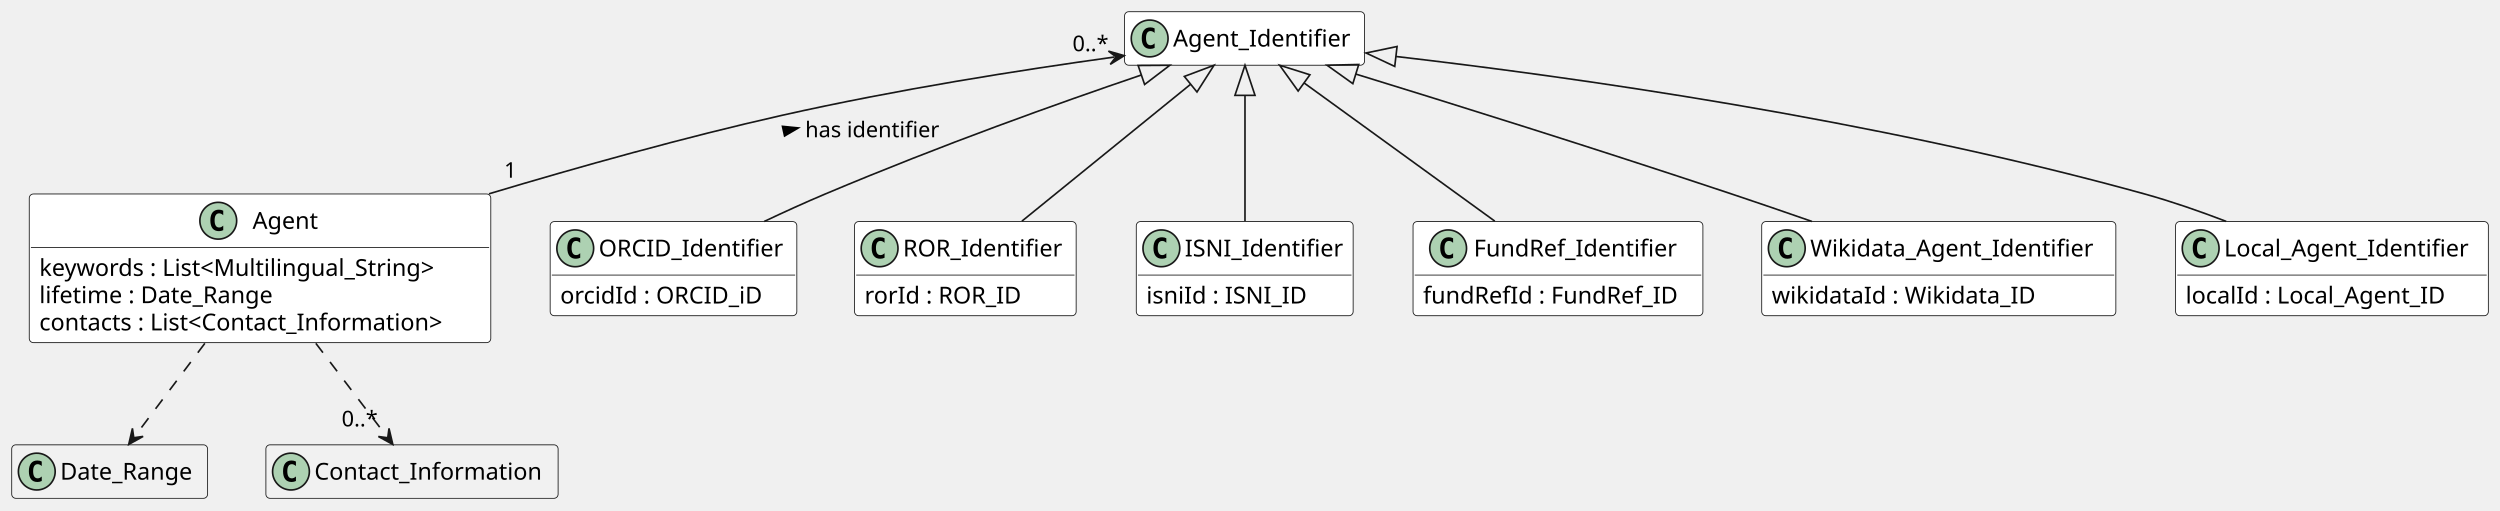
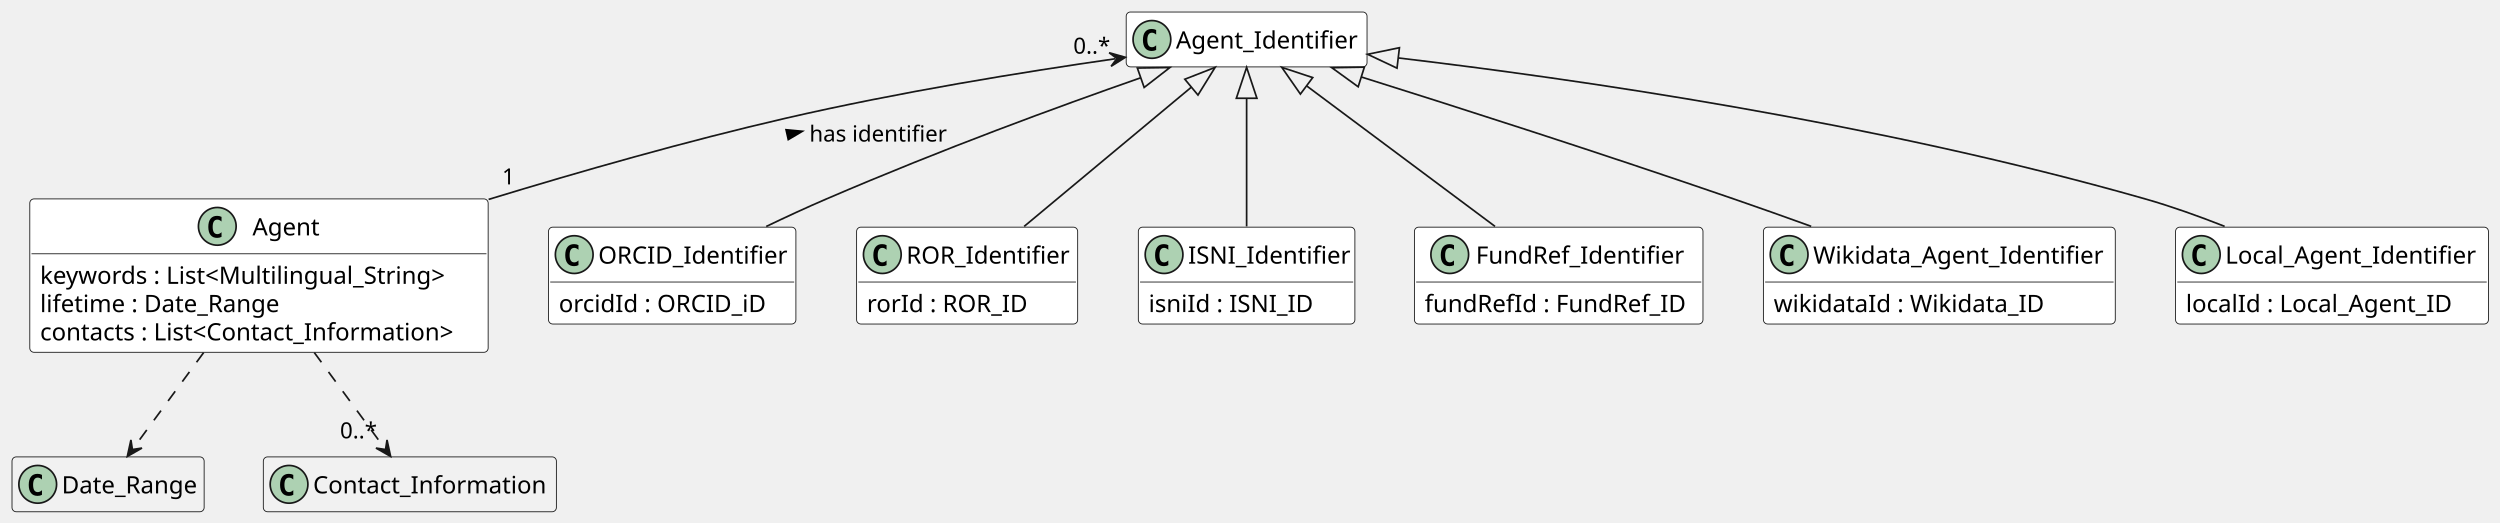
- <svg xmlns="http://www.w3.org/2000/svg" contentStyleType="text/css" data-diagram-type="CLASS" height="305px" preserveAspectRatio="none" style="width:1495px;height:305px;background:#FFFFFF;" version="1.1" viewBox="0 0 1495 305" width="1495px" zoomAndPan="magnify">
+ <svg xmlns="http://www.w3.org/2000/svg" contentStyleType="text/css" data-diagram-type="CLASS" height="305px" preserveAspectRatio="none" style="width:1458px;height:305px;background:#FFFFFF;" version="1.1" viewBox="0 0 1458 305" width="1458px" zoomAndPan="magnify">
  <defs />
  <g>
    <g class="entity" data-entity="Agent" data-source-line="10" data-uid="ent0002" id="entity_Agent">
-       <rect fill="#FFFFFF" height="88.891" rx="2.5" ry="2.5" style="stroke:#181818;stroke-width:0.5;" width="275.99" x="17.5" y="116" />
-       <ellipse cx="130.525" cy="132" fill="#ADD1B2" rx="11" ry="11" style="stroke:#181818;stroke-width:1;" />
-       <path d="M133.494,137.641 Q132.916,137.938 132.275,138.078 Q131.635,138.234 130.932,138.234 Q128.432,138.234 127.103,136.594 Q125.791,134.938 125.791,131.812 Q125.791,128.688 127.103,127.031 Q128.432,125.375 130.932,125.375 Q131.635,125.375 132.275,125.531 Q132.932,125.688 133.494,125.984 L133.494,128.703 Q132.869,128.125 132.275,127.859 Q131.682,127.578 131.057,127.578 Q129.713,127.578 129.025,128.656 Q128.338,129.719 128.338,131.812 Q128.338,133.906 129.025,134.984 Q129.713,136.047 131.057,136.047 Q131.682,136.047 132.275,135.781 Q132.869,135.5 133.494,134.922 L133.494,137.641 Z " fill="#000000" />
-       <text fill="#000000" font-family="sans-serif" font-size="14" lengthAdjust="spacing" textLength="41.44" x="151.025" y="136.847">Agent</text>
-       <line style="stroke:#181818;stroke-width:0.5;" x1="18.5" x2="292.49" y1="148" y2="148" />
-       <text fill="#000000" font-family="sans-serif" font-size="14" lengthAdjust="spacing" textLength="258.392" x="23.5" y="164.995">keywords : List&lt;Multilingual_String&gt;</text>
-       <text fill="#000000" font-family="sans-serif" font-size="14" lengthAdjust="spacing" textLength="151.71" x="23.5" y="181.292">lifetime : Date_Range</text>
-       <text fill="#000000" font-family="sans-serif" font-size="14" lengthAdjust="spacing" textLength="263.99" x="23.5" y="197.589">contacts : List&lt;Contact_Information&gt;</text>
+       <rect fill="#FFFFFF" height="89.465" rx="2.5" ry="2.5" style="stroke:#181818;stroke-width:0.5;" width="267.322" x="17.37" y="116" />
+       <ellipse cx="126.725" cy="132" fill="#ADD1B2" rx="11" ry="11" style="stroke:#181818;stroke-width:1;" />
+       <path d="M129.198,138.143 Q128.617,138.442 127.977,138.591 Q127.338,138.741 126.633,138.741 Q124.126,138.741 122.806,137.089 Q121.486,135.437 121.486,132.316 Q121.486,129.186 122.806,127.535 Q124.126,125.883 126.633,125.883 Q127.338,125.883 127.986,126.032 Q128.633,126.182 129.198,126.481 L129.198,129.203 Q128.567,128.622 127.973,128.352 Q127.38,128.083 126.749,128.083 Q125.404,128.083 124.719,129.149 Q124.035,130.216 124.035,132.316 Q124.035,134.408 124.719,135.474 Q125.404,136.541 126.749,136.541 Q127.38,136.541 127.973,136.271 Q128.567,136.001 129.198,135.42 Z " fill="#000000" />
+       <text fill="#000000" font-family="sans-serif" font-size="14" lengthAdjust="spacing" textLength="40.113" x="147.225" y="137.291">Agent</text>
+       <line style="stroke:#181818;stroke-width:0.5;" x1="18.37" x2="283.692" y1="148" y2="148" />
+       <text fill="#000000" font-family="sans-serif" font-size="14" lengthAdjust="spacing" textLength="250.817" x="23.37" y="165.535">keywords : List&lt;Multilingual_String&gt;</text>
+       <text fill="#000000" font-family="sans-serif" font-size="14" lengthAdjust="spacing" textLength="144.539" x="23.37" y="182.023">lifetime : Date_Range</text>
+       <text fill="#000000" font-family="sans-serif" font-size="14" lengthAdjust="spacing" textLength="255.322" x="23.37" y="198.512">contacts : List&lt;Contact_Information&gt;</text>
    </g>
    <g class="entity" data-entity="Date_Range" data-source-line="15" data-uid="ent0003" id="entity_Date_Range">
-       <rect fill="#F1F1F1" height="32" rx="2.5" ry="2.5" style="stroke:#181818;stroke-width:0.5;" width="117.142" x="7" y="266" />
-       <ellipse cx="22" cy="282" fill="#ADD1B2" rx="11" ry="11" style="stroke:#181818;stroke-width:1;" />
-       <path d="M24.969,287.641 Q24.391,287.938 23.75,288.078 Q23.109,288.234 22.406,288.234 Q19.906,288.234 18.578,286.594 Q17.266,284.938 17.266,281.812 Q17.266,278.688 18.578,277.031 Q19.906,275.375 22.406,275.375 Q23.109,275.375 23.75,275.531 Q24.406,275.688 24.969,275.984 L24.969,278.703 Q24.344,278.125 23.75,277.859 Q23.156,277.578 22.531,277.578 Q21.188,277.578 20.5,278.656 Q19.812,279.719 19.812,281.812 Q19.812,283.906 20.5,284.984 Q21.188,286.047 22.531,286.047 Q23.156,286.047 23.75,285.781 Q24.344,285.5 24.969,284.922 L24.969,287.641 Z " fill="#000000" />
-       <text fill="#000000" font-family="sans-serif" font-size="14" lengthAdjust="spacing" textLength="85.142" x="36" y="286.847">Date_Range</text>
+       <rect fill="#F1F1F1" height="32" rx="2.5" ry="2.5" style="stroke:#181818;stroke-width:0.5;" width="112.056" x="7" y="266.46" />
+       <ellipse cx="22" cy="282.46" fill="#ADD1B2" rx="11" ry="11" style="stroke:#181818;stroke-width:1;" />
+       <path d="M24.473,288.603 Q23.892,288.902 23.253,289.051 Q22.614,289.201 21.908,289.201 Q19.401,289.201 18.081,287.549 Q16.762,285.897 16.762,282.776 Q16.762,279.647 18.081,277.995 Q19.401,276.343 21.908,276.343 Q22.614,276.343 23.261,276.492 Q23.909,276.642 24.473,276.94 L24.473,279.663 Q23.842,279.082 23.249,278.812 Q22.655,278.543 22.024,278.543 Q20.68,278.543 19.995,279.609 Q19.31,280.676 19.31,282.776 Q19.31,284.868 19.995,285.934 Q20.68,287.001 22.024,287.001 Q22.655,287.001 23.249,286.731 Q23.842,286.462 24.473,285.88 Z " fill="#000000" />
+       <text fill="#000000" font-family="sans-serif" font-size="14" lengthAdjust="spacing" textLength="80.056" x="36" y="287.751">Date_Range</text>
    </g>
    <g class="entity" data-entity="Contact_Information" data-source-line="16" data-uid="ent0005" id="entity_Contact_Information">
-       <rect fill="#F1F1F1" height="32" rx="2.5" ry="2.5" style="stroke:#181818;stroke-width:0.5;" width="174.755" x="159" y="266" />
-       <ellipse cx="174" cy="282" fill="#ADD1B2" rx="11" ry="11" style="stroke:#181818;stroke-width:1;" />
-       <path d="M176.969,287.641 Q176.391,287.938 175.75,288.078 Q175.109,288.234 174.406,288.234 Q171.906,288.234 170.578,286.594 Q169.266,284.938 169.266,281.812 Q169.266,278.688 170.578,277.031 Q171.906,275.375 174.406,275.375 Q175.109,275.375 175.75,275.531 Q176.406,275.688 176.969,275.984 L176.969,278.703 Q176.344,278.125 175.75,277.859 Q175.156,277.578 174.531,277.578 Q173.188,277.578 172.5,278.656 Q171.812,279.719 171.812,281.812 Q171.812,283.906 172.5,284.984 Q173.188,286.047 174.531,286.047 Q175.156,286.047 175.75,285.781 Q176.344,285.5 176.969,284.922 L176.969,287.641 Z " fill="#000000" />
-       <text fill="#000000" font-family="sans-serif" font-size="14" lengthAdjust="spacing" textLength="142.755" x="188" y="286.847">Contact_Information</text>
+       <rect fill="#F1F1F1" height="32" rx="2.5" ry="2.5" style="stroke:#181818;stroke-width:0.5;" width="170.92" x="153.57" y="266.46" />
+       <ellipse cx="168.57" cy="282.46" fill="#ADD1B2" rx="11" ry="11" style="stroke:#181818;stroke-width:1;" />
+       <path d="M171.043,288.603 Q170.462,288.902 169.823,289.051 Q169.184,289.201 168.478,289.201 Q165.971,289.201 164.651,287.549 Q163.332,285.897 163.332,282.776 Q163.332,279.647 164.651,277.995 Q165.971,276.343 168.478,276.343 Q169.184,276.343 169.831,276.492 Q170.479,276.642 171.043,276.94 L171.043,279.663 Q170.412,279.082 169.819,278.812 Q169.225,278.543 168.594,278.543 Q167.25,278.543 166.565,279.609 Q165.88,280.676 165.88,282.776 Q165.88,284.868 166.565,285.934 Q167.25,287.001 168.594,287.001 Q169.225,287.001 169.819,286.731 Q170.412,286.462 171.043,285.88 Z " fill="#000000" />
+       <text fill="#000000" font-family="sans-serif" font-size="14" lengthAdjust="spacing" textLength="138.92" x="182.57" y="287.751">Contact_Information</text>
    </g>
    <g class="entity" data-entity="Agent_Identifier" data-source-line="27" data-uid="ent0007" id="entity_Agent_Identifier">
-       <rect fill="#FFFFFF" height="32" rx="2.5" ry="2.5" style="stroke:#181818;stroke-width:0.5;" width="143.508" x="672.5" y="7" />
-       <ellipse cx="687.5" cy="23" fill="#ADD1B2" rx="11" ry="11" style="stroke:#181818;stroke-width:1;" />
-       <path d="M690.469,28.641 Q689.891,28.938 689.25,29.078 Q688.609,29.234 687.906,29.234 Q685.406,29.234 684.078,27.594 Q682.766,25.938 682.766,22.812 Q682.766,19.688 684.078,18.031 Q685.406,16.375 687.906,16.375 Q688.609,16.375 689.25,16.531 Q689.906,16.688 690.469,16.984 L690.469,19.703 Q689.844,19.125 689.25,18.859 Q688.656,18.578 688.031,18.578 Q686.688,18.578 686,19.656 Q685.312,20.719 685.312,22.812 Q685.312,24.906 686,25.984 Q686.688,27.047 688.031,27.047 Q688.656,27.047 689.25,26.781 Q689.844,26.5 690.469,25.922 L690.469,28.641 Z " fill="#000000" />
-       <text fill="#000000" font-family="sans-serif" font-size="14" lengthAdjust="spacing" textLength="111.508" x="701.5" y="27.847">Agent_Identifier</text>
+       <rect fill="#FFFFFF" height="32" rx="2.5" ry="2.5" style="stroke:#181818;stroke-width:0.5;" width="140.452" x="656.8" y="7" />
+       <ellipse cx="671.8" cy="23" fill="#ADD1B2" rx="11" ry="11" style="stroke:#181818;stroke-width:1;" />
+       <path d="M674.273,29.143 Q673.692,29.442 673.053,29.591 Q672.414,29.741 671.708,29.741 Q669.201,29.741 667.881,28.089 Q666.562,26.437 666.562,23.316 Q666.562,20.186 667.881,18.535 Q669.201,16.883 671.708,16.883 Q672.414,16.883 673.061,17.032 Q673.709,17.182 674.273,17.48 L674.273,20.203 Q673.642,19.622 673.049,19.352 Q672.455,19.082 671.824,19.082 Q670.48,19.082 669.795,20.149 Q669.11,21.216 669.11,23.316 Q669.11,25.408 669.795,26.474 Q670.48,27.541 671.824,27.541 Q672.455,27.541 673.049,27.271 Q673.642,27.002 674.273,26.42 Z " fill="#000000" />
+       <text fill="#000000" font-family="sans-serif" font-size="14" lengthAdjust="spacing" textLength="108.452" x="685.8" y="28.291">Agent_Identifier</text>
    </g>
    <g class="entity" data-entity="ORCID_Identifier" data-source-line="34" data-uid="ent0009" id="entity_ORCID_Identifier">
-       <rect fill="#FFFFFF" height="56.297" rx="2.5" ry="2.5" style="stroke:#181818;stroke-width:0.5;" width="147.5" x="329" y="132.5" />
-       <ellipse cx="344" cy="148.5" fill="#ADD1B2" rx="11" ry="11" style="stroke:#181818;stroke-width:1;" />
-       <path d="M346.969,154.141 Q346.391,154.438 345.75,154.578 Q345.109,154.734 344.406,154.734 Q341.906,154.734 340.578,153.094 Q339.266,151.438 339.266,148.312 Q339.266,145.188 340.578,143.531 Q341.906,141.875 344.406,141.875 Q345.109,141.875 345.75,142.031 Q346.406,142.188 346.969,142.484 L346.969,145.203 Q346.344,144.625 345.75,144.359 Q345.156,144.078 344.531,144.078 Q343.188,144.078 342.5,145.156 Q341.812,146.219 341.812,148.312 Q341.812,150.406 342.5,151.484 Q343.188,152.547 344.531,152.547 Q345.156,152.547 345.75,152.281 Q346.344,152 346.969,151.422 L346.969,154.141 Z " fill="#000000" />
-       <text fill="#000000" font-family="sans-serif" font-size="14" lengthAdjust="spacing" textLength="115.5" x="358" y="153.347">ORCID_Identifier</text>
-       <line style="stroke:#181818;stroke-width:0.5;" x1="330" x2="475.5" y1="164.5" y2="164.5" />
-       <text fill="#000000" font-family="sans-serif" font-size="14" lengthAdjust="spacing" textLength="128.529" x="335" y="181.495">orcidId : ORCID_iD</text>
+       <rect fill="#FFFFFF" height="56.488" rx="2.5" ry="2.5" style="stroke:#181818;stroke-width:0.5;" width="144.273" x="319.89" y="132.48" />
+       <ellipse cx="334.89" cy="148.48" fill="#ADD1B2" rx="11" ry="11" style="stroke:#181818;stroke-width:1;" />
+       <path d="M337.363,154.623 Q336.782,154.922 336.143,155.071 Q335.504,155.221 334.798,155.221 Q332.291,155.221 330.971,153.569 Q329.652,151.917 329.652,148.796 Q329.652,145.667 330.971,144.015 Q332.291,142.363 334.798,142.363 Q335.504,142.363 336.151,142.512 Q336.799,142.662 337.363,142.96 L337.363,145.683 Q336.732,145.102 336.139,144.832 Q335.545,144.562 334.914,144.562 Q333.57,144.562 332.885,145.629 Q332.2,146.696 332.2,148.796 Q332.2,150.888 332.885,151.954 Q333.57,153.021 334.914,153.021 Q335.545,153.021 336.139,152.751 Q336.732,152.482 337.363,151.9 Z " fill="#000000" />
+       <text fill="#000000" font-family="sans-serif" font-size="14" lengthAdjust="spacing" textLength="112.273" x="348.89" y="153.771">ORCID_Identifier</text>
+       <line style="stroke:#181818;stroke-width:0.5;" x1="320.89" x2="463.163" y1="164.48" y2="164.48" />
+       <text fill="#000000" font-family="sans-serif" font-size="14" lengthAdjust="spacing" textLength="125.959" x="325.89" y="182.015">orcidId : ORCID_iD</text>
    </g>
    <g class="entity" data-entity="ROR_Identifier" data-source-line="40" data-uid="ent0011" id="entity_ROR_Identifier">
-       <rect fill="#FFFFFF" height="56.297" rx="2.5" ry="2.5" style="stroke:#181818;stroke-width:0.5;" width="132.543" x="511" y="132.5" />
-       <ellipse cx="526" cy="148.5" fill="#ADD1B2" rx="11" ry="11" style="stroke:#181818;stroke-width:1;" />
-       <path d="M528.969,154.141 Q528.391,154.438 527.75,154.578 Q527.109,154.734 526.406,154.734 Q523.906,154.734 522.578,153.094 Q521.266,151.438 521.266,148.312 Q521.266,145.188 522.578,143.531 Q523.906,141.875 526.406,141.875 Q527.109,141.875 527.75,142.031 Q528.406,142.188 528.969,142.484 L528.969,145.203 Q528.344,144.625 527.75,144.359 Q527.156,144.078 526.531,144.078 Q525.188,144.078 524.5,145.156 Q523.812,146.219 523.812,148.312 Q523.812,150.406 524.5,151.484 Q525.188,152.547 526.531,152.547 Q527.156,152.547 527.75,152.281 Q528.344,152 528.969,151.422 L528.969,154.141 Z " fill="#000000" />
-       <text fill="#000000" font-family="sans-serif" font-size="14" lengthAdjust="spacing" textLength="100.543" x="540" y="153.347">ROR_Identifier</text>
-       <line style="stroke:#181818;stroke-width:0.5;" x1="512" x2="642.543" y1="164.5" y2="164.5" />
-       <text fill="#000000" font-family="sans-serif" font-size="14" lengthAdjust="spacing" textLength="99.094" x="517" y="181.495">rorId : ROR_ID</text>
+       <rect fill="#FFFFFF" height="56.488" rx="2.5" ry="2.5" style="stroke:#181818;stroke-width:0.5;" width="128.92" x="499.57" y="132.48" />
+       <ellipse cx="514.57" cy="148.48" fill="#ADD1B2" rx="11" ry="11" style="stroke:#181818;stroke-width:1;" />
+       <path d="M517.043,154.623 Q516.462,154.922 515.823,155.071 Q515.184,155.221 514.478,155.221 Q511.971,155.221 510.651,153.569 Q509.332,151.917 509.332,148.796 Q509.332,145.667 510.651,144.015 Q511.971,142.363 514.478,142.363 Q515.184,142.363 515.831,142.512 Q516.479,142.662 517.043,142.96 L517.043,145.683 Q516.412,145.102 515.819,144.832 Q515.225,144.562 514.594,144.562 Q513.25,144.562 512.565,145.629 Q511.88,146.696 511.88,148.796 Q511.88,150.888 512.565,151.954 Q513.25,153.021 514.594,153.021 Q515.225,153.021 515.819,152.751 Q516.412,152.482 517.043,151.9 Z " fill="#000000" />
+       <text fill="#000000" font-family="sans-serif" font-size="14" lengthAdjust="spacing" textLength="96.92" x="528.57" y="153.771">ROR_Identifier</text>
+       <line style="stroke:#181818;stroke-width:0.5;" x1="500.57" x2="627.49" y1="164.48" y2="164.48" />
+       <text fill="#000000" font-family="sans-serif" font-size="14" lengthAdjust="spacing" textLength="96.291" x="505.57" y="182.015">rorId : ROR_ID</text>
    </g>
    <g class="entity" data-entity="ISNI_Identifier" data-source-line="46" data-uid="ent0013" id="entity_ISNI_Identifier">
-       <rect fill="#FFFFFF" height="56.297" rx="2.5" ry="2.5" style="stroke:#181818;stroke-width:0.5;" width="129.685" x="679.5" y="132.5" />
-       <ellipse cx="694.5" cy="148.5" fill="#ADD1B2" rx="11" ry="11" style="stroke:#181818;stroke-width:1;" />
-       <path d="M697.469,154.141 Q696.891,154.438 696.25,154.578 Q695.609,154.734 694.906,154.734 Q692.406,154.734 691.078,153.094 Q689.766,151.438 689.766,148.312 Q689.766,145.188 691.078,143.531 Q692.406,141.875 694.906,141.875 Q695.609,141.875 696.25,142.031 Q696.906,142.188 697.469,142.484 L697.469,145.203 Q696.844,144.625 696.25,144.359 Q695.656,144.078 695.031,144.078 Q693.688,144.078 693,145.156 Q692.312,146.219 692.312,148.312 Q692.312,150.406 693,151.484 Q693.688,152.547 695.031,152.547 Q695.656,152.547 696.25,152.281 Q696.844,152 697.469,151.422 L697.469,154.141 Z " fill="#000000" />
-       <text fill="#000000" font-family="sans-serif" font-size="14" lengthAdjust="spacing" textLength="97.686" x="708.5" y="153.347">ISNI_Identifier</text>
-       <line style="stroke:#181818;stroke-width:0.5;" x1="680.5" x2="808.186" y1="164.5" y2="164.5" />
-       <text fill="#000000" font-family="sans-serif" font-size="14" lengthAdjust="spacing" textLength="100.106" x="685.5" y="181.495">isniId : ISNI_ID</text>
+       <rect fill="#FFFFFF" height="56.488" rx="2.5" ry="2.5" style="stroke:#181818;stroke-width:0.5;" width="126.288" x="663.88" y="132.48" />
+       <ellipse cx="678.88" cy="148.48" fill="#ADD1B2" rx="11" ry="11" style="stroke:#181818;stroke-width:1;" />
+       <path d="M681.353,154.623 Q680.772,154.922 680.133,155.071 Q679.494,155.221 678.788,155.221 Q676.281,155.221 674.962,153.569 Q673.642,151.917 673.642,148.796 Q673.642,145.667 674.962,144.015 Q676.281,142.363 678.788,142.363 Q679.494,142.363 680.141,142.512 Q680.789,142.662 681.353,142.96 L681.353,145.683 Q680.722,145.102 680.129,144.832 Q679.535,144.562 678.904,144.562 Q677.56,144.562 676.875,145.629 Q676.19,146.696 676.19,148.796 Q676.19,150.888 676.875,151.954 Q677.56,153.021 678.904,153.021 Q679.535,153.021 680.129,152.751 Q680.722,152.482 681.353,151.9 Z " fill="#000000" />
+       <text fill="#000000" font-family="sans-serif" font-size="14" lengthAdjust="spacing" textLength="94.288" x="692.88" y="153.771">ISNI_Identifier</text>
+       <line style="stroke:#181818;stroke-width:0.5;" x1="664.88" x2="789.168" y1="164.48" y2="164.48" />
+       <text fill="#000000" font-family="sans-serif" font-size="14" lengthAdjust="spacing" textLength="97.522" x="669.88" y="182.015">isniId : ISNI_ID</text>
    </g>
    <g class="entity" data-entity="FundRef_Identifier" data-source-line="52" data-uid="ent0015" id="entity_FundRef_Identifier">
-       <rect fill="#FFFFFF" height="56.297" rx="2.5" ry="2.5" style="stroke:#181818;stroke-width:0.5;" width="173.328" x="845" y="132.5" />
-       <ellipse cx="865.987" cy="148.5" fill="#ADD1B2" rx="11" ry="11" style="stroke:#181818;stroke-width:1;" />
-       <path d="M868.956,154.141 Q868.378,154.438 867.737,154.578 Q867.096,154.734 866.393,154.734 Q863.893,154.734 862.565,153.094 Q861.253,151.438 861.253,148.312 Q861.253,145.188 862.565,143.531 Q863.893,141.875 866.393,141.875 Q867.096,141.875 867.737,142.031 Q868.393,142.188 868.956,142.484 L868.956,145.203 Q868.331,144.625 867.737,144.359 Q867.143,144.078 866.518,144.078 Q865.175,144.078 864.487,145.156 Q863.8,146.219 863.8,148.312 Q863.8,150.406 864.487,151.484 Q865.175,152.547 866.518,152.547 Q867.143,152.547 867.737,152.281 Q868.331,152 868.956,151.422 L868.956,154.141 Z " fill="#000000" />
-       <text fill="#000000" font-family="sans-serif" font-size="14" lengthAdjust="spacing" textLength="128.023" x="881.318" y="153.347">FundRef_Identifier</text>
-       <line style="stroke:#181818;stroke-width:0.5;" x1="846" x2="1017.328" y1="164.5" y2="164.5" />
-       <text fill="#000000" font-family="sans-serif" font-size="14" lengthAdjust="spacing" textLength="161.328" x="851" y="181.495">fundRefId : FundRef_ID</text>
+       <rect fill="#FFFFFF" height="56.488" rx="2.5" ry="2.5" style="stroke:#181818;stroke-width:0.5;" width="168.283" x="824.89" y="132.48" />
+       <ellipse cx="845.493" cy="148.48" fill="#ADD1B2" rx="11" ry="11" style="stroke:#181818;stroke-width:1;" />
+       <path d="M847.966,154.623 Q847.385,154.922 846.745,155.071 Q846.106,155.221 845.401,155.221 Q842.894,155.221 841.574,153.569 Q840.254,151.917 840.254,148.796 Q840.254,145.667 841.574,144.015 Q842.894,142.363 845.401,142.363 Q846.106,142.363 846.754,142.512 Q847.401,142.662 847.966,142.96 L847.966,145.683 Q847.335,145.102 846.741,144.832 Q846.148,144.562 845.517,144.562 Q844.172,144.562 843.487,145.629 Q842.803,146.696 842.803,148.796 Q842.803,150.888 843.487,151.954 Q844.172,153.021 845.517,153.021 Q846.148,153.021 846.741,152.751 Q847.335,152.482 847.966,151.9 Z " fill="#000000" />
+       <text fill="#000000" font-family="sans-serif" font-size="14" lengthAdjust="spacing" textLength="123.833" x="860.738" y="153.771">FundRef_Identifier</text>
+       <line style="stroke:#181818;stroke-width:0.5;" x1="825.89" x2="992.173" y1="164.48" y2="164.48" />
+       <text fill="#000000" font-family="sans-serif" font-size="14" lengthAdjust="spacing" textLength="156.283" x="830.89" y="182.015">fundRefId : FundRef_ID</text>
    </g>
    <g class="entity" data-entity="Wikidata_Agent_Identifier" data-source-line="58" data-uid="ent0017" id="entity_Wikidata_Agent_Identifier">
-       <rect fill="#FFFFFF" height="56.297" rx="2.5" ry="2.5" style="stroke:#181818;stroke-width:0.5;" width="211.772" x="1053.5" y="132.5" />
-       <ellipse cx="1068.5" cy="148.5" fill="#ADD1B2" rx="11" ry="11" style="stroke:#181818;stroke-width:1;" />
-       <path d="M1071.469,154.141 Q1070.891,154.438 1070.25,154.578 Q1069.609,154.734 1068.906,154.734 Q1066.406,154.734 1065.078,153.094 Q1063.766,151.438 1063.766,148.312 Q1063.766,145.188 1065.078,143.531 Q1066.406,141.875 1068.906,141.875 Q1069.609,141.875 1070.25,142.031 Q1070.906,142.188 1071.469,142.484 L1071.469,145.203 Q1070.844,144.625 1070.25,144.359 Q1069.656,144.078 1069.031,144.078 Q1067.688,144.078 1067,145.156 Q1066.312,146.219 1066.312,148.312 Q1066.312,150.406 1067,151.484 Q1067.688,152.547 1069.031,152.547 Q1069.656,152.547 1070.25,152.281 Q1070.844,152 1071.469,151.422 L1071.469,154.141 Z " fill="#000000" />
-       <text fill="#000000" font-family="sans-serif" font-size="14" lengthAdjust="spacing" textLength="179.772" x="1082.5" y="153.347">Wikidata_Agent_Identifier</text>
-       <line style="stroke:#181818;stroke-width:0.5;" x1="1054.5" x2="1264.272" y1="164.5" y2="164.5" />
-       <text fill="#000000" font-family="sans-serif" font-size="14" lengthAdjust="spacing" textLength="168.677" x="1059.5" y="181.495">wikidataId : Wikidata_ID</text>
+       <rect fill="#FFFFFF" height="56.488" rx="2.5" ry="2.5" style="stroke:#181818;stroke-width:0.5;" width="205.216" x="1028.42" y="132.48" />
+       <ellipse cx="1043.42" cy="148.48" fill="#ADD1B2" rx="11" ry="11" style="stroke:#181818;stroke-width:1;" />
+       <path d="M1045.893,154.623 Q1045.312,154.922 1044.673,155.071 Q1044.034,155.221 1043.328,155.221 Q1040.821,155.221 1039.502,153.569 Q1038.182,151.917 1038.182,148.796 Q1038.182,145.667 1039.502,144.015 Q1040.821,142.363 1043.328,142.363 Q1044.034,142.363 1044.681,142.512 Q1045.329,142.662 1045.893,142.96 L1045.893,145.683 Q1045.262,145.102 1044.669,144.832 Q1044.075,144.562 1043.444,144.562 Q1042.1,144.562 1041.415,145.629 Q1040.73,146.696 1040.73,148.796 Q1040.73,150.888 1041.415,151.954 Q1042.1,153.021 1043.444,153.021 Q1044.075,153.021 1044.669,152.751 Q1045.262,152.482 1045.893,151.9 Z " fill="#000000" />
+       <text fill="#000000" font-family="sans-serif" font-size="14" lengthAdjust="spacing" textLength="173.216" x="1057.42" y="153.771">Wikidata_Agent_Identifier</text>
+       <line style="stroke:#181818;stroke-width:0.5;" x1="1029.42" x2="1232.636" y1="164.48" y2="164.48" />
+       <text fill="#000000" font-family="sans-serif" font-size="14" lengthAdjust="spacing" textLength="161.991" x="1034.42" y="182.015">wikidataId : Wikidata_ID</text>
    </g>
    <g class="entity" data-entity="Local_Agent_Identifier" data-source-line="64" data-uid="ent0019" id="entity_Local_Agent_Identifier">
-       <rect fill="#FFFFFF" height="56.297" rx="2.5" ry="2.5" style="stroke:#181818;stroke-width:0.5;" width="187.039" x="1301" y="132.5" />
-       <ellipse cx="1316" cy="148.5" fill="#ADD1B2" rx="11" ry="11" style="stroke:#181818;stroke-width:1;" />
-       <path d="M1318.969,154.141 Q1318.391,154.438 1317.75,154.578 Q1317.109,154.734 1316.406,154.734 Q1313.906,154.734 1312.578,153.094 Q1311.266,151.438 1311.266,148.312 Q1311.266,145.188 1312.578,143.531 Q1313.906,141.875 1316.406,141.875 Q1317.109,141.875 1317.75,142.031 Q1318.406,142.188 1318.969,142.484 L1318.969,145.203 Q1318.344,144.625 1317.75,144.359 Q1317.156,144.078 1316.531,144.078 Q1315.188,144.078 1314.5,145.156 Q1313.812,146.219 1313.812,148.312 Q1313.812,150.406 1314.5,151.484 Q1315.188,152.547 1316.531,152.547 Q1317.156,152.547 1317.75,152.281 Q1318.344,152 1318.969,151.422 L1318.969,154.141 Z " fill="#000000" />
-       <text fill="#000000" font-family="sans-serif" font-size="14" lengthAdjust="spacing" textLength="155.039" x="1330" y="153.347">Local_Agent_Identifier</text>
-       <line style="stroke:#181818;stroke-width:0.5;" x1="1302" x2="1487.039" y1="164.5" y2="164.5" />
-       <text fill="#000000" font-family="sans-serif" font-size="14" lengthAdjust="spacing" textLength="166.134" x="1307" y="181.495">localId : Local_Agent_ID</text>
+       <rect fill="#FFFFFF" height="56.488" rx="2.5" ry="2.5" style="stroke:#181818;stroke-width:0.5;" width="182.466" x="1268.79" y="132.48" />
+       <ellipse cx="1283.79" cy="148.48" fill="#ADD1B2" rx="11" ry="11" style="stroke:#181818;stroke-width:1;" />
+       <path d="M1286.263,154.623 Q1285.682,154.922 1285.043,155.071 Q1284.404,155.221 1283.698,155.221 Q1281.191,155.221 1279.871,153.569 Q1278.552,151.917 1278.552,148.796 Q1278.552,145.667 1279.871,144.015 Q1281.191,142.363 1283.698,142.363 Q1284.404,142.363 1285.051,142.512 Q1285.699,142.662 1286.263,142.96 L1286.263,145.683 Q1285.632,145.102 1285.039,144.832 Q1284.445,144.562 1283.814,144.562 Q1282.47,144.562 1281.785,145.629 Q1281.1,146.696 1281.1,148.796 Q1281.1,150.888 1281.785,151.954 Q1282.47,153.021 1283.814,153.021 Q1284.445,153.021 1285.039,152.751 Q1285.632,152.482 1286.263,151.9 Z " fill="#000000" />
+       <text fill="#000000" font-family="sans-serif" font-size="14" lengthAdjust="spacing" textLength="150.466" x="1297.79" y="153.771">Local_Agent_Identifier</text>
+       <line style="stroke:#181818;stroke-width:0.5;" x1="1269.79" x2="1450.256" y1="164.48" y2="164.48" />
+       <text fill="#000000" font-family="sans-serif" font-size="14" lengthAdjust="spacing" textLength="161.376" x="1274.79" y="182.015">localId : Local_Agent_ID</text>
    </g>
    <g class="link" data-entity-1="Agent" data-entity-2="Date_Range" data-source-line="15" data-uid="lnk4" id="link_Agent_Date_Range">
-       <path codeLine="15" d="M122.5,205.32 C106.54,226.5 92.03,245.777 80.59,260.967" fill="none" id="Agent-to-Date_Range" style="stroke:#181818;stroke-width:1;stroke-dasharray:7,7;" />
-       <polygon fill="#181818" points="76.98,265.76,85.59,260.977,79.988,261.766,79.199,256.164,76.98,265.76" style="stroke:#181818;stroke-width:1;" />
+       <path codeLine="15" d="M118.76,205.63 C103.16,226.86 88.994,246.136 77.804,261.356" fill="none" id="Agent-to-Date_Range" style="stroke:#181818;stroke-width:1;stroke-dasharray:7,7;" />
+       <polygon fill="#181818" points="74.25,266.19,82.804,261.308,77.212,262.162,76.358,256.57,74.25,266.19" style="stroke:#181818;stroke-width:1;" />
    </g>
    <g class="link" data-entity-1="Agent" data-entity-2="Contact_Information" data-source-line="16" data-uid="lnk6" id="link_Agent_Contact_Information">
-       <path codeLine="16" d="M188.87,205.32 C205,226.5 219.682,245.798 231.262,260.988" fill="none" id="Agent-to-Contact_Information" style="stroke:#181818;stroke-width:1;stroke-dasharray:7,7;" />
-       <polygon fill="#181818" points="234.9,265.76,232.625,256.178,231.869,261.784,226.263,261.028,234.9,265.76" style="stroke:#181818;stroke-width:1;" />
-       <text fill="#000000" font-family="sans-serif" font-size="13" lengthAdjust="spacing" textLength="23.036" x="204.295" y="254.985">0..*</text>
+       <path codeLine="16" d="M183.3,205.63 C198.89,226.86 213.066,246.136 224.256,261.356" fill="none" id="Agent-to-Contact_Information" style="stroke:#181818;stroke-width:1;stroke-dasharray:7,7;" />
+       <polygon fill="#181818" points="227.81,266.19,225.702,256.57,224.848,262.162,219.256,261.308,227.81,266.19" style="stroke:#181818;stroke-width:1;" />
+       <text fill="#000000" font-family="sans-serif" font-size="13" lengthAdjust="spacing" textLength="22.712" x="198.294" y="255.641">0..*</text>
    </g>
    <g class="link" data-entity-1="Agent_Identifier" data-entity-2="Agent" data-source-line="30" data-uid="lnk8" id="link_Agent_Identifier_Agent">
-       <path codeLine="30" d="M666.357,34.106 C610.187,41.916 536.42,53.47 467.5,69 C409.59,82.05 346.56,99.67 292.41,115.89" fill="none" id="Agent_Identifier-backto-Agent" style="stroke:#181818;stroke-width:1;" />
-       <polygon fill="#181818" points="672.3,33.28,662.835,30.558,667.348,33.969,663.937,38.481,672.3,33.28" style="stroke:#181818;stroke-width:1;" />
-       <polygon fill="#000000" points="477.385,76.498,467.92,75.56,469.176,81.302,477.385,76.498" style="stroke:#000000;stroke-width:1;" />
-       <text fill="#000000" font-family="sans-serif" font-size="13" lengthAdjust="spacing" textLength="85.452" x="481.5" y="82.067">has identifier</text>
-       <text fill="#000000" font-family="sans-serif" font-size="13" lengthAdjust="spacing" textLength="23.036" x="641.347" y="30.618">0..*</text>
-       <text fill="#000000" font-family="sans-serif" font-size="13" lengthAdjust="spacing" textLength="8.271" x="301.457" y="106.296">1</text>
+       <path codeLine="30" d="M650.391,34.275 C595.871,42.125 524.7,53.63 458.03,69 C400.76,82.2 338.41,99.97 284.96,116.29" fill="none" id="Agent_Identifier-backto-Agent" style="stroke:#181818;stroke-width:1;" />
+       <polygon fill="#181818" points="656.33,33.42,646.852,30.744,651.381,34.133,647.992,38.662,656.33,33.42" style="stroke:#181818;stroke-width:1;" />
+       <polygon fill="#000000" points="467.909,76.56,458.44,75.674,459.727,81.409,467.909,76.56" style="stroke:#000000;stroke-width:1;" />
+       <text fill="#000000" font-family="sans-serif" font-size="13" lengthAdjust="spacing" textLength="82.957" x="472.03" y="82.568">has identifier</text>
+       <text fill="#000000" font-family="sans-serif" font-size="13" lengthAdjust="spacing" textLength="22.712" x="625.942" y="31.305">0..*</text>
+       <text fill="#000000" font-family="sans-serif" font-size="13" lengthAdjust="spacing" textLength="8.22" x="292.808" y="107.547">1</text>
    </g>
    <g class="link" data-entity-1="Agent_Identifier" data-entity-2="ORCID_Identifier" data-source-line="38" data-uid="lnk10" id="link_Agent_Identifier_ORCID_Identifier">
-       <path codeLine="38" d="M682.534,44.84 C631.923,62.1 564.5,86.1 493.5,116 C481.56,121.03 468.92,126.79 456.98,132.43" fill="none" id="Agent_Identifier-backto-ORCID_Identifier" style="stroke:#181818;stroke-width:1;" />
-       <polygon fill="none" points="699.57,39.03,680.597,39.161,684.47,50.519,699.57,39.03" style="stroke:#181818;stroke-width:1;" />
+       <path codeLine="38" d="M665.284,45.345 C615.794,62.695 550.91,86.4 482.03,116 C470.54,120.93 458.39,126.55 446.86,132.08" fill="none" id="Agent_Identifier-backto-ORCID_Identifier" style="stroke:#181818;stroke-width:1;" />
+       <polygon fill="none" points="682.27,39.39,663.299,39.683,667.269,51.007,682.27,39.39" style="stroke:#181818;stroke-width:1;" />
    </g>
    <g class="link" data-entity-1="Agent_Identifier" data-entity-2="ROR_Identifier" data-source-line="44" data-uid="lnk12" id="link_Agent_Identifier_ROR_Identifier">
-       <path codeLine="44" d="M712.013,50.361 C684.332,72.822 645.68,104.18 611.09,132.25" fill="none" id="Agent_Identifier-backto-ROR_Identifier" style="stroke:#181818;stroke-width:1;" />
-       <polygon fill="none" points="725.99,39.02,708.232,45.702,715.793,55.021,725.99,39.02" style="stroke:#181818;stroke-width:1;" />
+       <path codeLine="44" d="M694.816,50.816 C667.836,73.276 630.92,104.02 597.29,132.03" fill="none" id="Agent_Identifier-backto-ROR_Identifier" style="stroke:#181818;stroke-width:1;" />
+       <polygon fill="none" points="708.65,39.3,690.977,46.205,698.655,55.428,708.65,39.3" style="stroke:#181818;stroke-width:1;" />
    </g>
    <g class="link" data-entity-1="Agent_Identifier" data-entity-2="ISNI_Identifier" data-source-line="50" data-uid="lnk14" id="link_Agent_Identifier_ISNI_Identifier">
-       <path codeLine="50" d="M744.5,57.02 C744.5,79.48 744.5,104.18 744.5,132.25" fill="none" id="Agent_Identifier-backto-ISNI_Identifier" style="stroke:#181818;stroke-width:1;" />
-       <polygon fill="none" points="744.5,39.02,738.5,57.02,750.5,57.02,744.5,39.02" style="stroke:#181818;stroke-width:1;" />
+       <path codeLine="50" d="M727.03,57.3 C727.03,79.76 727.03,104.02 727.03,132.03" fill="none" id="Agent_Identifier-backto-ISNI_Identifier" style="stroke:#181818;stroke-width:1;" />
+       <polygon fill="none" points="727.03,39.3,721.03,57.3,733.03,57.3,727.03,39.3" style="stroke:#181818;stroke-width:1;" />
    </g>
    <g class="link" data-entity-1="Agent_Identifier" data-entity-2="FundRef_Identifier" data-source-line="56" data-uid="lnk16" id="link_Agent_Identifier_FundRef_Identifier">
-       <path codeLine="56" d="M779.806,49.581 C810.806,72.041 855.16,104.18 893.89,132.25" fill="none" id="Agent_Identifier-backto-FundRef_Identifier" style="stroke:#181818;stroke-width:1;" />
-       <polygon fill="none" points="765.23,39.02,776.286,54.44,783.327,44.722,765.23,39.02" style="stroke:#181818;stroke-width:1;" />
+       <path codeLine="56" d="M761.98,50.06 C792.1,72.52 834.33,104.02 871.89,132.03" fill="none" id="Agent_Identifier-backto-FundRef_Identifier" style="stroke:#181818;stroke-width:1;" />
+       <polygon fill="none" points="747.55,39.3,758.393,54.87,765.567,45.25,747.55,39.3" style="stroke:#181818;stroke-width:1;" />
    </g>
    <g class="link" data-entity-1="Agent_Identifier" data-entity-2="Wikidata_Agent_Identifier" data-source-line="62" data-uid="lnk18" id="link_Agent_Identifier_Wikidata_Agent_Identifier">
-       <path codeLine="62" d="M810.764,44.294 C868.734,62.134 950.8,87.76 1035.5,116 C1051.08,121.2 1067.71,126.91 1083.56,132.44" fill="none" id="Agent_Identifier-backto-Wikidata_Agent_Identifier" style="stroke:#181818;stroke-width:1;" />
-       <polygon fill="none" points="793.56,39,808.999,50.029,812.529,38.56,793.56,39" style="stroke:#181818;stroke-width:1;" />
+       <path codeLine="62" d="M793.891,44.889 C850.721,62.759 929.31,87.88 1011.03,116 C1025.7,121.05 1041.33,126.6 1056.28,132.01" fill="none" id="Agent_Identifier-backto-Wikidata_Agent_Identifier" style="stroke:#181818;stroke-width:1;" />
+       <polygon fill="none" points="776.72,39.49,792.091,50.613,795.691,39.166,776.72,39.49" style="stroke:#181818;stroke-width:1;" />
    </g>
    <g class="link" data-entity-1="Agent_Identifier" data-entity-2="Local_Agent_Identifier" data-source-line="68" data-uid="lnk20" id="link_Agent_Identifier_Local_Agent_Identifier">
-       <path codeLine="68" d="M834.75,33.769 C939.01,45.889 1119.02,70.77 1282.5,116 C1298.58,120.45 1315.55,126.37 1331.28,132.4" fill="none" id="Agent_Identifier-backto-Local_Agent_Identifier" style="stroke:#181818;stroke-width:1;" />
-       <polygon fill="none" points="816.87,31.69,834.057,39.728,835.442,27.809,816.87,31.69" style="stroke:#181818;stroke-width:1;" />
+       <path codeLine="68" d="M815.444,33.786 C917.064,45.877 1092.03,70.67 1251.03,116 C1266.32,120.35 1282.42,126.12 1297.4,132.02" fill="none" id="Agent_Identifier-backto-Local_Agent_Identifier" style="stroke:#181818;stroke-width:1;" />
+       <polygon fill="none" points="797.57,31.66,814.735,39.745,816.153,27.828,797.57,31.66" style="stroke:#181818;stroke-width:1;" />
    </g>
  </g>
</svg>
